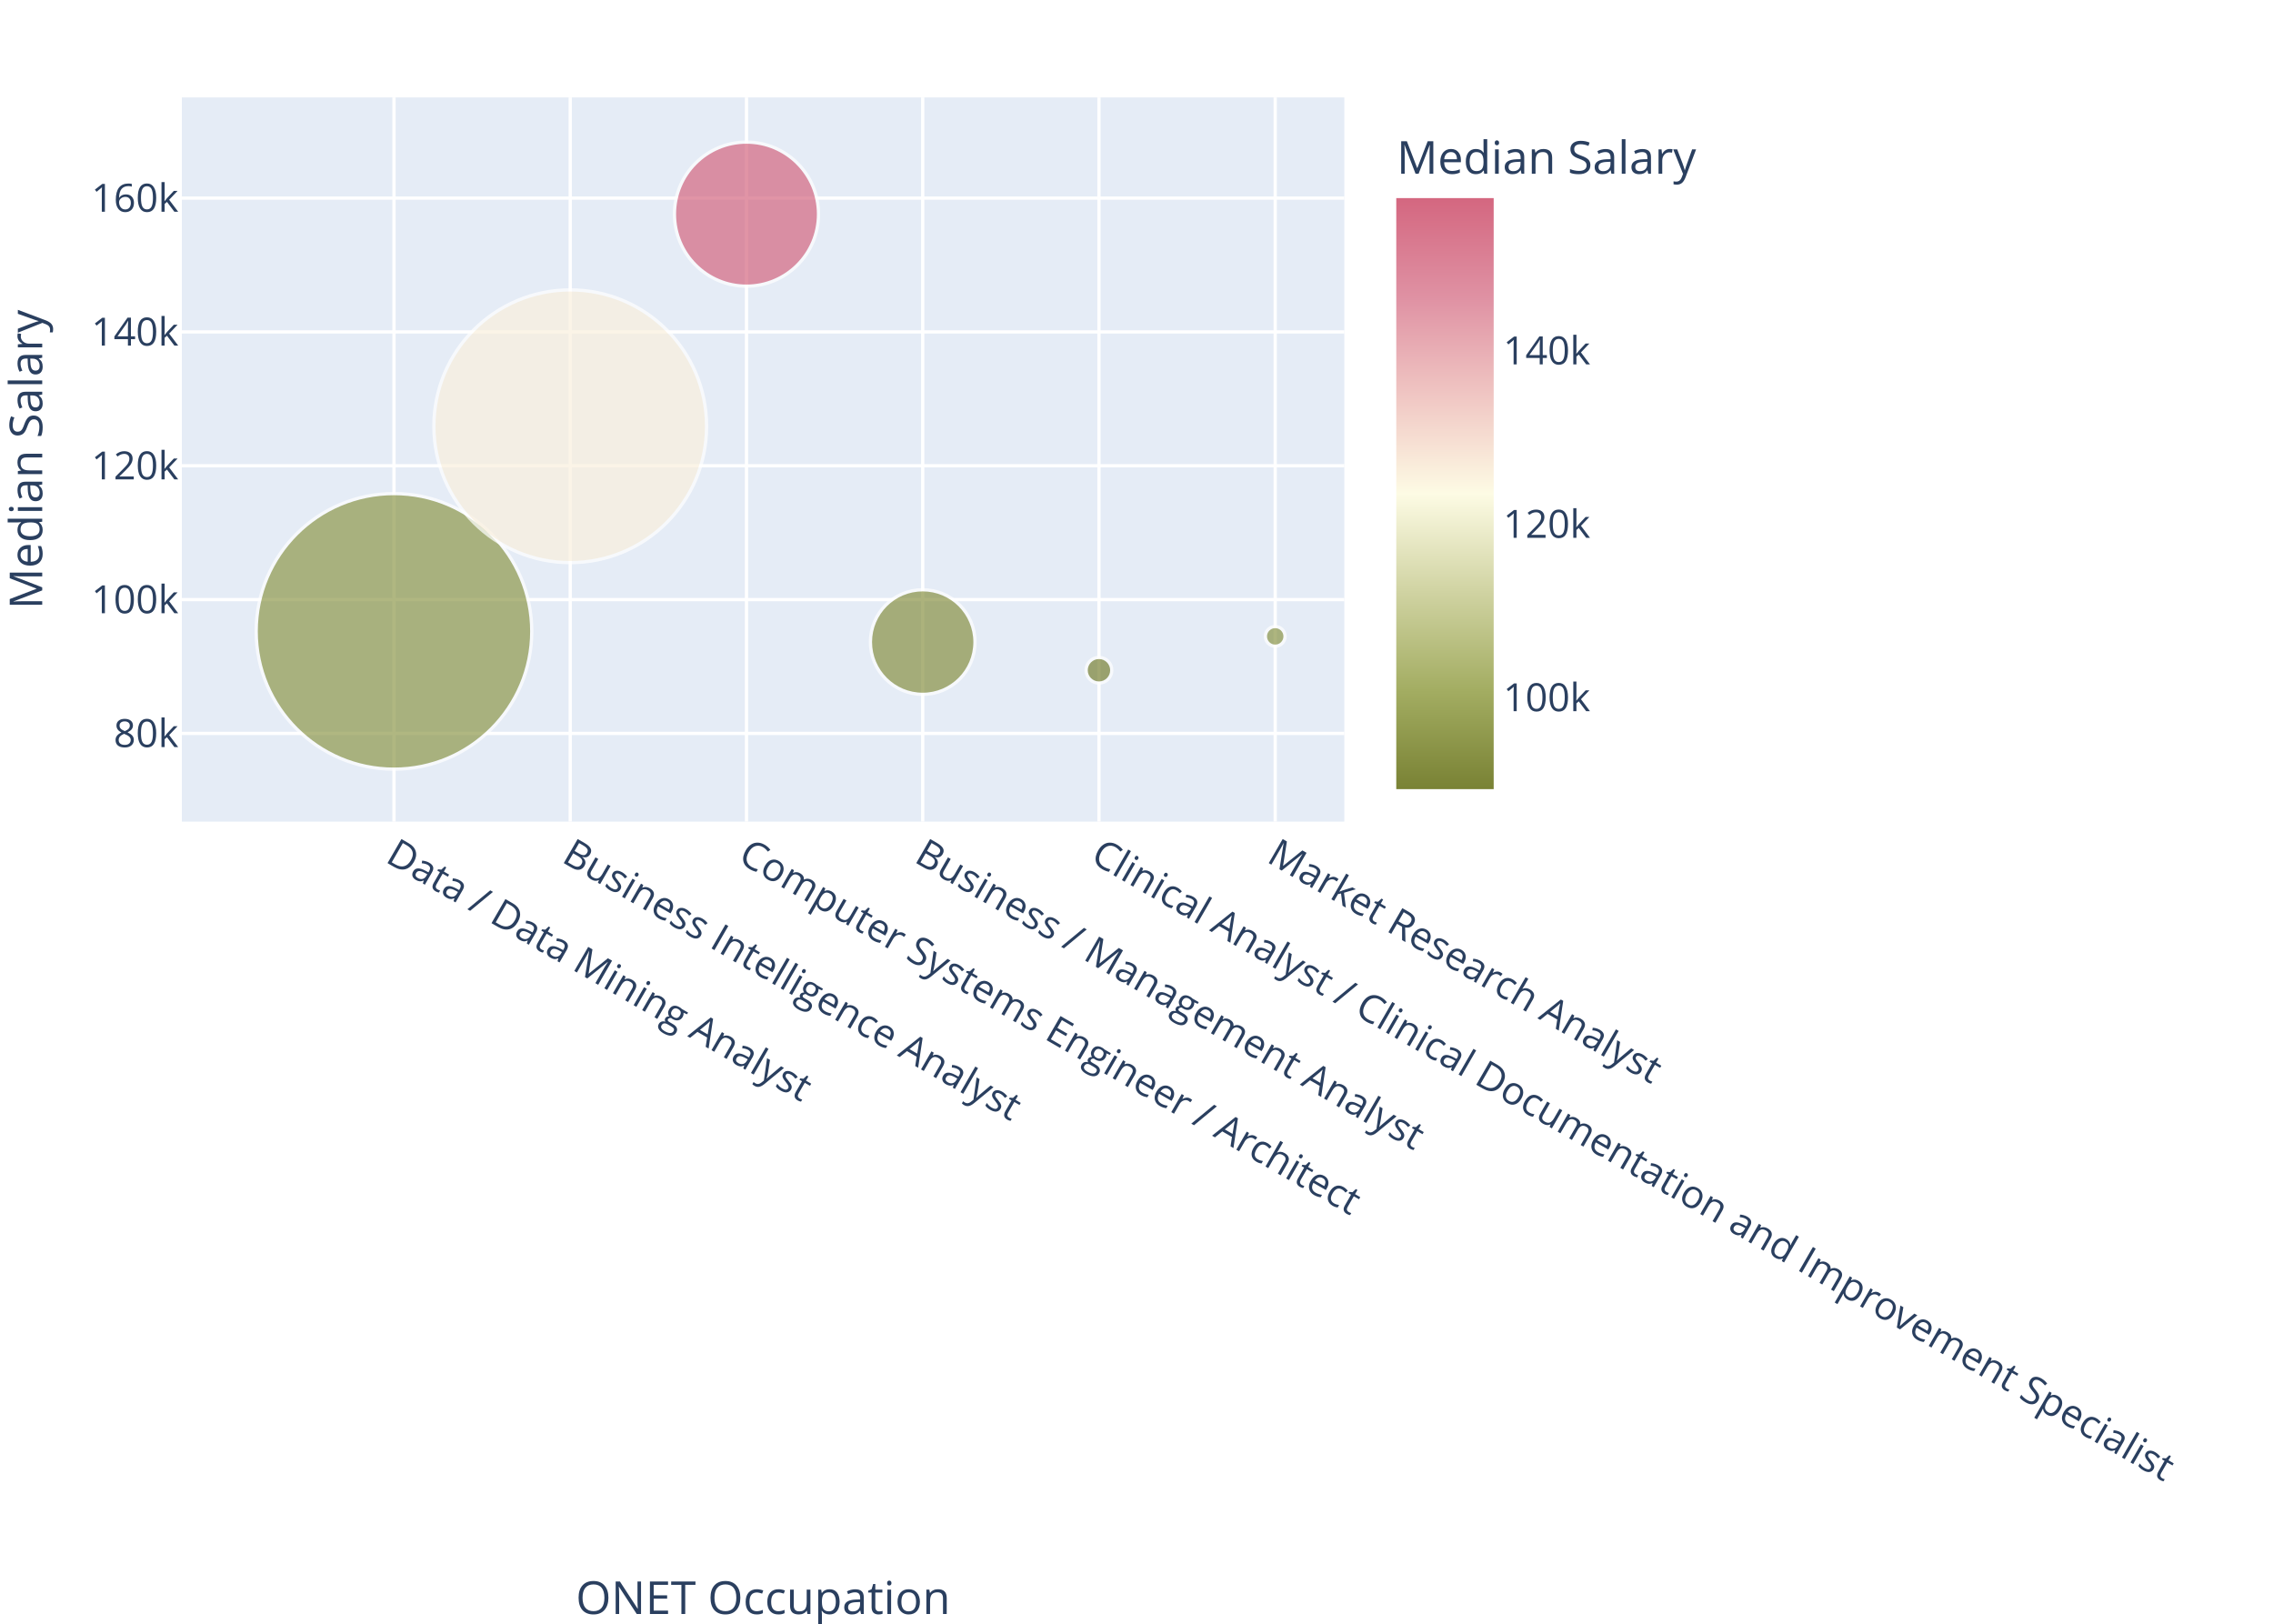
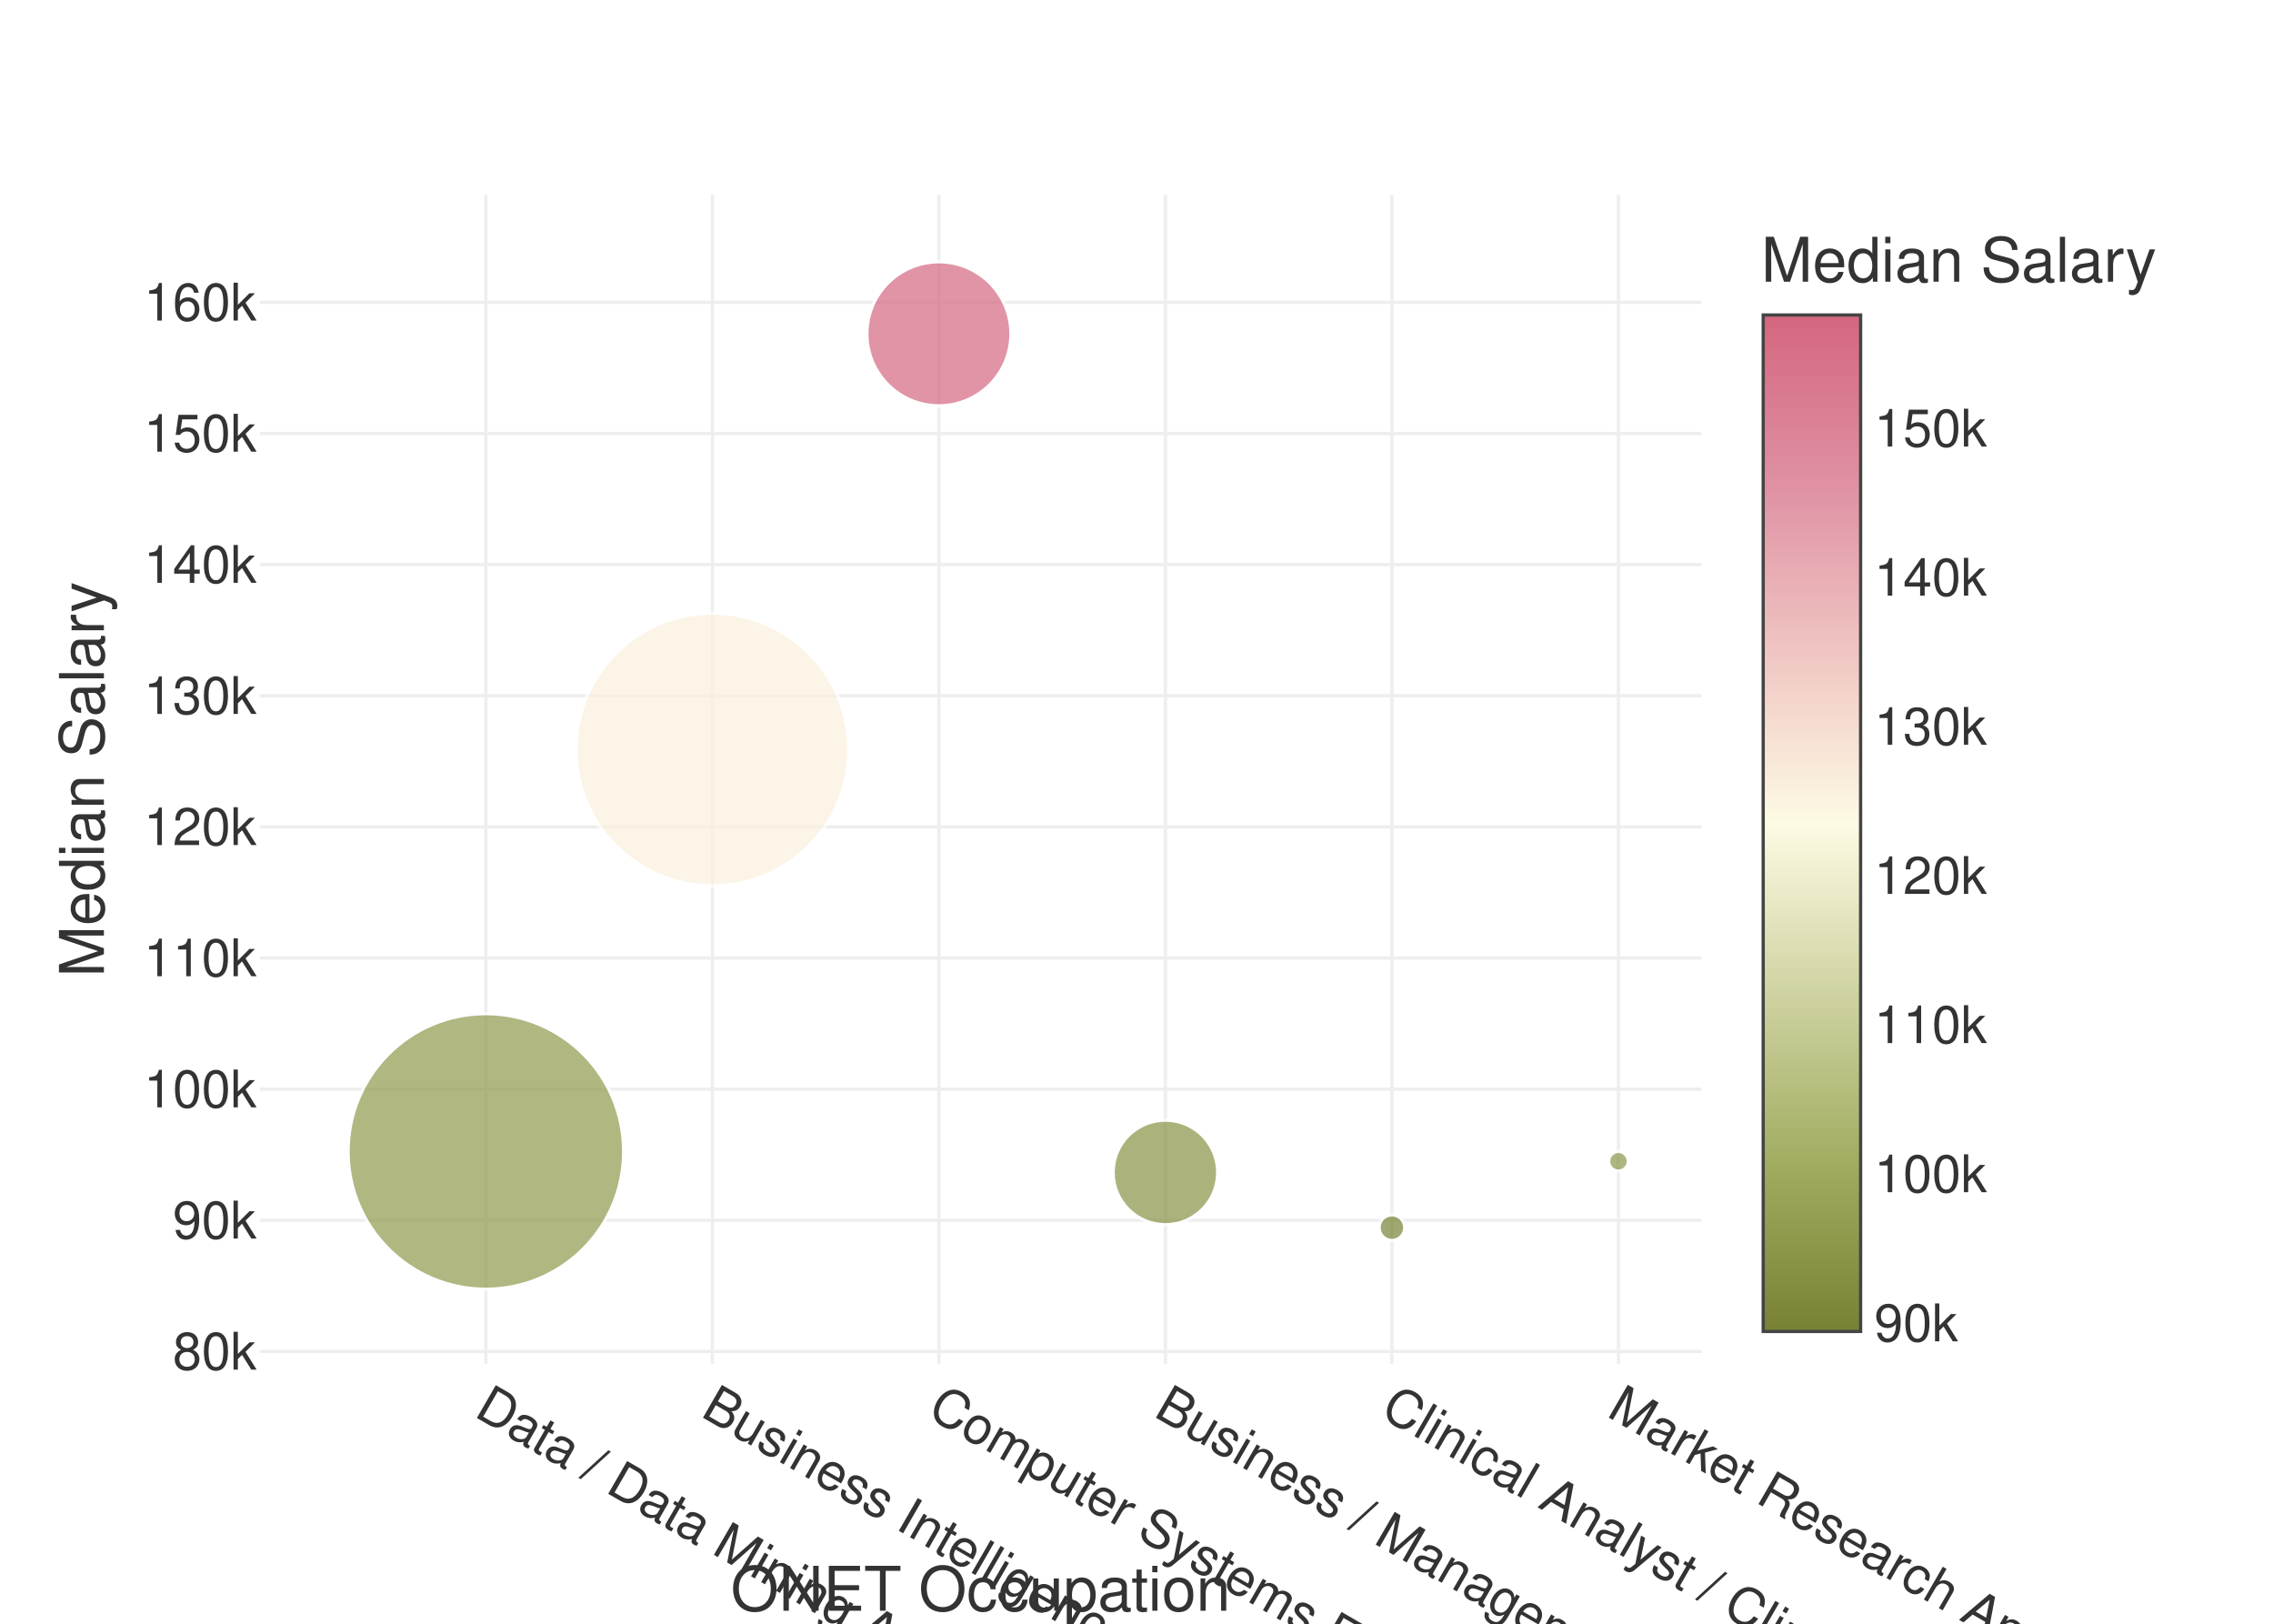
<svg xmlns="http://www.w3.org/2000/svg" class="main-svg" width="700" height="500" style="" viewBox="0 0 700 500">
  <rect x="0" y="0" width="700" height="500" style="fill: rgb(255, 255, 255); fill-opacity: 1;" />
-   <defs id="defs-10b2b1">
+   <defs id="defs-6fa9b4">
    <g class="clips">
-       <clipPath id="clip10b2b1xyplot" class="plotclip">
-         <rect width="358" height="223" />
-       </clipPath>
-       <clipPath class="axesclip" id="clip10b2b1x">
-         <rect x="56" y="0" width="358" height="500" />
-       </clipPath>
-       <clipPath class="axesclip" id="clip10b2b1y">
-         <rect x="0" y="30" width="700" height="223" />
-       </clipPath>
-       <clipPath class="axesclip" id="clip10b2b1xy">
-         <rect x="56" y="30" width="358" height="223" />
+       <clipPath id="clip6fa9b4xyplot" class="plotclip">
+         <rect width="444" height="360" />
+       </clipPath>
+       <clipPath class="axesclip" id="clip6fa9b4x">
+         <rect x="80" y="0" width="444" height="500" />
+       </clipPath>
+       <clipPath class="axesclip" id="clip6fa9b4y">
+         <rect x="0" y="60" width="700" height="360" />
+       </clipPath>
+       <clipPath class="axesclip" id="clip6fa9b4xy">
+         <rect x="80" y="60" width="444" height="360" />
      </clipPath>
    </g>
    <g class="gradients">
-       <linearGradient x1="0" y1="1" x2="0" y2="0" gradientUnits="objectBoundingBox" id="g10b2b1-cbcoloraxis">
+       <linearGradient x1="0" y1="1" x2="0" y2="0" gradientUnits="objectBoundingBox" id="g6fa9b4-cbcoloraxis">
        <stop offset="0%" stop-color="rgb(121, 130, 52)" stop-opacity="1" />
        <stop offset="16.667%" stop-color="rgb(163, 173, 98)" stop-opacity="1" />
        <stop offset="33.333%" stop-color="rgb(208, 211, 162)" stop-opacity="1" />
        <stop offset="50%" stop-color="rgb(253, 251, 228)" stop-opacity="1" />
        <stop offset="66.667%" stop-color="rgb(240, 198, 195)" stop-opacity="1" />
        <stop offset="83.333%" stop-color="rgb(223, 145, 163)" stop-opacity="1" />
        <stop offset="100%" stop-color="rgb(212, 103, 128)" stop-opacity="1" />
      </linearGradient>
    </g>
    <g class="patterns" />
  </defs>
-   <g class="bglayer">
-     <rect class="bg" x="56" y="30" width="358" height="223" style="fill: rgb(229, 236, 246); fill-opacity: 1; stroke-width: 0;" />
-   </g>
+   <g class="bglayer" />
  <g class="layer-below">
    <g class="imagelayer" />
    <g class="shapelayer" />
  </g>
  <g class="cartesianlayer">
    <g class="subplot xy">
      <g class="layer-subplot">
        <g class="shapelayer" />
        <g class="imagelayer" />
      </g>
      <g class="minor-gridlayer">
        <g class="x" />
        <g class="y" />
      </g>
      <g class="gridlayer">
        <g class="x">
-           <path class="xgrid crisp" transform="translate(121.33,0)" d="M0,30v223" style="stroke: rgb(255, 255, 255); stroke-opacity: 1; stroke-width: 1px;" />
-           <path class="xgrid crisp" transform="translate(175.61,0)" d="M0,30v223" style="stroke: rgb(255, 255, 255); stroke-opacity: 1; stroke-width: 1px;" />
-           <path class="xgrid crisp" transform="translate(229.89,0)" d="M0,30v223" style="stroke: rgb(255, 255, 255); stroke-opacity: 1; stroke-width: 1px;" />
-           <path class="xgrid crisp" transform="translate(284.16,0)" d="M0,30v223" style="stroke: rgb(255, 255, 255); stroke-opacity: 1; stroke-width: 1px;" />
-           <path class="xgrid crisp" transform="translate(338.44,0)" d="M0,30v223" style="stroke: rgb(255, 255, 255); stroke-opacity: 1; stroke-width: 1px;" />
-           <path class="xgrid crisp" transform="translate(392.72,0)" d="M0,30v223" style="stroke: rgb(255, 255, 255); stroke-opacity: 1; stroke-width: 1px;" />
+           <path class="xgrid crisp" transform="translate(149.63,0)" d="M0,60v360" style="stroke: rgb(238, 238, 238); stroke-opacity: 1; stroke-width: 1px;" />
+           <path class="xgrid crisp" transform="translate(219.39,0)" d="M0,60v360" style="stroke: rgb(238, 238, 238); stroke-opacity: 1; stroke-width: 1px;" />
+           <path class="xgrid crisp" transform="translate(289.15,0)" d="M0,60v360" style="stroke: rgb(238, 238, 238); stroke-opacity: 1; stroke-width: 1px;" />
+           <path class="xgrid crisp" transform="translate(358.9,0)" d="M0,60v360" style="stroke: rgb(238, 238, 238); stroke-opacity: 1; stroke-width: 1px;" />
+           <path class="xgrid crisp" transform="translate(428.66,0)" d="M0,60v360" style="stroke: rgb(238, 238, 238); stroke-opacity: 1; stroke-width: 1px;" />
+           <path class="xgrid crisp" transform="translate(498.42,0)" d="M0,60v360" style="stroke: rgb(238, 238, 238); stroke-opacity: 1; stroke-width: 1px;" />
        </g>
        <g class="y">
-           <path class="ygrid crisp" transform="translate(0,225.84)" d="M56,0h358" style="stroke: rgb(255, 255, 255); stroke-opacity: 1; stroke-width: 1px;" />
-           <path class="ygrid crisp" transform="translate(0,184.63)" d="M56,0h358" style="stroke: rgb(255, 255, 255); stroke-opacity: 1; stroke-width: 1px;" />
-           <path class="ygrid crisp" transform="translate(0,143.42)" d="M56,0h358" style="stroke: rgb(255, 255, 255); stroke-opacity: 1; stroke-width: 1px;" />
-           <path class="ygrid crisp" transform="translate(0,102.21)" d="M56,0h358" style="stroke: rgb(255, 255, 255); stroke-opacity: 1; stroke-width: 1px;" />
-           <path class="ygrid crisp" transform="translate(0,61)" d="M56,0h358" style="stroke: rgb(255, 255, 255); stroke-opacity: 1; stroke-width: 1px;" />
+           <path class="ygrid crisp" transform="translate(0,416.15)" d="M80,0h444" style="stroke: rgb(238, 238, 238); stroke-opacity: 1; stroke-width: 1px;" />
+           <path class="ygrid crisp" transform="translate(0,375.77)" d="M80,0h444" style="stroke: rgb(238, 238, 238); stroke-opacity: 1; stroke-width: 1px;" />
+           <path class="ygrid crisp" transform="translate(0,335.39)" d="M80,0h444" style="stroke: rgb(238, 238, 238); stroke-opacity: 1; stroke-width: 1px;" />
+           <path class="ygrid crisp" transform="translate(0,295)" d="M80,0h444" style="stroke: rgb(238, 238, 238); stroke-opacity: 1; stroke-width: 1px;" />
+           <path class="ygrid crisp" transform="translate(0,254.62)" d="M80,0h444" style="stroke: rgb(238, 238, 238); stroke-opacity: 1; stroke-width: 1px;" />
+           <path class="ygrid crisp" transform="translate(0,214.24)" d="M80,0h444" style="stroke: rgb(238, 238, 238); stroke-opacity: 1; stroke-width: 1px;" />
+           <path class="ygrid crisp" transform="translate(0,173.86)" d="M80,0h444" style="stroke: rgb(238, 238, 238); stroke-opacity: 1; stroke-width: 1px;" />
+           <path class="ygrid crisp" transform="translate(0,133.48)" d="M80,0h444" style="stroke: rgb(238, 238, 238); stroke-opacity: 1; stroke-width: 1px;" />
+           <path class="ygrid crisp" transform="translate(0,93.1)" d="M80,0h444" style="stroke: rgb(238, 238, 238); stroke-opacity: 1; stroke-width: 1px;" />
        </g>
      </g>
      <g class="zerolinelayer" />
      <g class="layer-between">
        <g class="shapelayer" />
        <g class="imagelayer" />
      </g>
      <path class="xlines-below" />
      <path class="ylines-below" />
      <g class="overlines-below" />
      <g class="xaxislayer-below" />
      <g class="yaxislayer-below" />
      <g class="overaxes-below" />
      <g class="overplot">
-         <g class="xy" transform="translate(56,30)" clip-path="url(#clip10b2b1xyplot)">
+         <g class="xy" transform="translate(80,60)" clip-path="url(#clip6fa9b4xyplot)">
          <g class="scatterlayer mlayer">
-             <g class="trace scatter tracec5caef" style="stroke-miterlimit: 2; opacity: 1;">
+             <g class="trace scatter trace645131" style="stroke-miterlimit: 2; opacity: 1;">
              <g class="fills" />
              <g class="errorbars" />
              <g class="lines" />
              <g class="points">
-                 <path class="point" transform="translate(65.33,164.42)" d="M42.43,0A42.43,42.43 0 1,1 0,-42.43A42.43,42.43 0 0,1 42.43,0Z" style="opacity: 0.7; stroke-width: 1px; fill: rgb(142, 152, 76); fill-opacity: 1; stroke: rgb(255, 255, 255); stroke-opacity: 1;" />
-                 <path class="point" transform="translate(119.61,101.26)" d="M41.99,0A41.99,41.99 0 1,1 0,-41.99A41.99,41.99 0 0,1 41.99,0Z" style="opacity: 0.7; stroke-width: 1px; fill: rgb(250, 240, 221); fill-opacity: 1; stroke: rgb(255, 255, 255); stroke-opacity: 1;" />
-                 <path class="point" transform="translate(173.89,35.94)" d="M22.18,0A22.18,22.18 0 1,1 0,-22.18A22.18,22.18 0 0,1 22.18,0Z" style="opacity: 0.7; stroke-width: 1px; fill: rgb(212, 103, 128); fill-opacity: 1; stroke: rgb(255, 255, 255); stroke-opacity: 1;" />
-                 <path class="point" transform="translate(228.16,167.71)" d="M16.1,0A16.1,16.1 0 1,1 0,-16.1A16.1,16.1 0 0,1 16.1,0Z" style="opacity: 0.7; stroke-width: 1px; fill: rgb(137, 146, 69); fill-opacity: 1; stroke: rgb(255, 255, 255); stroke-opacity: 1;" />
-                 <path class="point" transform="translate(282.44,176.39)" d="M3.95,0A3.95,3.95 0 1,1 0,-3.95A3.95,3.95 0 0,1 3.95,0Z" style="opacity: 0.7; stroke-width: 1px; fill: rgb(121, 130, 52); fill-opacity: 1; stroke: rgb(255, 255, 255); stroke-opacity: 1;" />
-                 <path class="point" transform="translate(336.72,165.96)" d="M3.03,0A3.03,3.03 0 1,1 0,-3.03A3.03,3.03 0 0,1 3.03,0Z" style="opacity: 0.7; stroke-width: 1px; fill: rgb(140, 149, 72); fill-opacity: 1; stroke: rgb(255, 255, 255); stroke-opacity: 1;" />
+                 <path class="point" transform="translate(69.63,294.57)" d="M42.43,0A42.43,42.43 0 1,1 0,-42.43A42.43,42.43 0 0,1 42.43,0Z" style="opacity: 0.7; stroke-width: 1px; fill: rgb(142, 152, 76); fill-opacity: 1; stroke: rgb(255, 255, 255); stroke-opacity: 1;" />
+                 <path class="point" transform="translate(139.39,170.8)" d="M41.99,0A41.99,41.99 0 1,1 0,-41.99A41.99,41.99 0 0,1 41.99,0Z" style="opacity: 0.7; stroke-width: 1px; fill: rgb(250, 240, 221); fill-opacity: 1; stroke: rgb(255, 255, 255); stroke-opacity: 1;" />
+                 <path class="point" transform="translate(209.15,42.79)" d="M22.18,0A22.18,22.18 0 1,1 0,-22.18A22.18,22.18 0 0,1 22.18,0Z" style="opacity: 0.7; stroke-width: 1px; fill: rgb(212, 103, 128); fill-opacity: 1; stroke: rgb(255, 255, 255); stroke-opacity: 1;" />
+                 <path class="point" transform="translate(278.9,301.03)" d="M16.1,0A16.1,16.1 0 1,1 0,-16.1A16.1,16.1 0 0,1 16.1,0Z" style="opacity: 0.7; stroke-width: 1px; fill: rgb(137, 146, 69); fill-opacity: 1; stroke: rgb(255, 255, 255); stroke-opacity: 1;" />
+                 <path class="point" transform="translate(348.66,318.03)" d="M3.95,0A3.95,3.95 0 1,1 0,-3.95A3.95,3.95 0 0,1 3.95,0Z" style="opacity: 0.7; stroke-width: 1px; fill: rgb(121, 130, 52); fill-opacity: 1; stroke: rgb(255, 255, 255); stroke-opacity: 1;" />
+                 <path class="point" transform="translate(418.42,297.59)" d="M3.03,0A3.03,3.03 0 1,1 0,-3.03A3.03,3.03 0 0,1 3.03,0Z" style="opacity: 0.7; stroke-width: 1px; fill: rgb(140, 149, 72); fill-opacity: 1; stroke: rgb(255, 255, 255); stroke-opacity: 1;" />
              </g>
              <g class="text" />
            </g>
          </g>
        </g>
      </g>
      <g class="zerolinelayer-above" />
      <path class="xlines-above crisp" d="M0,0" style="fill: none;" />
      <path class="ylines-above crisp" d="M0,0" style="fill: none;" />
      <g class="overlines-above" />
      <g class="xaxislayer-above">
        <g class="xtick">
-           <text text-anchor="start" x="0" y="266" transform="translate(121.33,0) rotate(30,0,260)" style="font-family: 'Open Sans', verdana, arial, sans-serif; font-size: 12px; fill: rgb(42, 63, 95); fill-opacity: 1; white-space: pre;">Data / Data Mining Analyst</text>
-         </g>
-         <g class="xtick">
-           <text text-anchor="start" x="0" y="266" transform="translate(175.61,0) rotate(30,0,260)" style="font-family: 'Open Sans', verdana, arial, sans-serif; font-size: 12px; fill: rgb(42, 63, 95); fill-opacity: 1; white-space: pre;">Business Intelligence Analyst</text>
-         </g>
-         <g class="xtick">
-           <text text-anchor="start" x="0" y="266" transform="translate(229.89,0) rotate(30,0,260)" style="font-family: 'Open Sans', verdana, arial, sans-serif; font-size: 12px; fill: rgb(42, 63, 95); fill-opacity: 1; white-space: pre;">Computer Systems Engineer / Architect</text>
-         </g>
-         <g class="xtick">
-           <text text-anchor="start" x="0" y="266" transform="translate(284.16,0) rotate(30,0,260)" style="font-family: 'Open Sans', verdana, arial, sans-serif; font-size: 12px; fill: rgb(42, 63, 95); fill-opacity: 1; white-space: pre;">Business / Management Analyst</text>
-         </g>
-         <g class="xtick">
-           <text text-anchor="start" x="0" y="266" transform="translate(338.44,0) rotate(30,0,260)" style="font-family: 'Open Sans', verdana, arial, sans-serif; font-size: 12px; fill: rgb(42, 63, 95); fill-opacity: 1; white-space: pre;">Clinical Analyst / Clinical Documentation and Improvement Specialist</text>
-         </g>
-         <g class="xtick">
-           <text text-anchor="start" x="0" y="266" transform="translate(392.72,0) rotate(30,0,260)" style="font-family: 'Open Sans', verdana, arial, sans-serif; font-size: 12px; fill: rgb(42, 63, 95); fill-opacity: 1; white-space: pre;">Market Research Analyst</text>
+           <text text-anchor="start" x="0" y="437" transform="translate(149.63,0) rotate(30,0,429)" style="font-family: 'Helvetica Neue', Helvetica, sans-serif; font-size: 16px; fill: rgb(51, 51, 51); fill-opacity: 1; white-space: pre;">Data / Data Mining Analyst</text>
+         </g>
+         <g class="xtick">
+           <text text-anchor="start" x="0" y="437" transform="translate(219.39,0) rotate(30,0,429)" style="font-family: 'Helvetica Neue', Helvetica, sans-serif; font-size: 16px; fill: rgb(51, 51, 51); fill-opacity: 1; white-space: pre;">Business Intelligence Analyst</text>
+         </g>
+         <g class="xtick">
+           <text text-anchor="start" x="0" y="437" transform="translate(289.15,0) rotate(30,0,429)" style="font-family: 'Helvetica Neue', Helvetica, sans-serif; font-size: 16px; fill: rgb(51, 51, 51); fill-opacity: 1; white-space: pre;">Computer Systems Engineer / Architect</text>
+         </g>
+         <g class="xtick">
+           <text text-anchor="start" x="0" y="437" transform="translate(358.9,0) rotate(30,0,429)" style="font-family: 'Helvetica Neue', Helvetica, sans-serif; font-size: 16px; fill: rgb(51, 51, 51); fill-opacity: 1; white-space: pre;">Business / Management Analyst</text>
+         </g>
+         <g class="xtick">
+           <text text-anchor="start" x="0" y="437" transform="translate(428.66,0) rotate(30,0,429)" style="font-family: 'Helvetica Neue', Helvetica, sans-serif; font-size: 16px; fill: rgb(51, 51, 51); fill-opacity: 1; white-space: pre;">Clinical Analyst / Clinical Documentation and Improvement Specialist</text>
+         </g>
+         <g class="xtick">
+           <text text-anchor="start" x="0" y="437" transform="translate(498.42,0) rotate(30,0,429)" style="font-family: 'Helvetica Neue', Helvetica, sans-serif; font-size: 16px; fill: rgb(51, 51, 51); fill-opacity: 1; white-space: pre;">Market Research Analyst</text>
        </g>
      </g>
      <g class="yaxislayer-above">
        <g class="ytick">
-           <text text-anchor="end" x="55" y="4.2" transform="translate(0,225.84)" style="font-family: 'Open Sans', verdana, arial, sans-serif; font-size: 12px; fill: rgb(42, 63, 95); fill-opacity: 1; white-space: pre;">80k</text>
-         </g>
-         <g class="ytick">
-           <text text-anchor="end" x="55" y="4.2" style="font-family: 'Open Sans', verdana, arial, sans-serif; font-size: 12px; fill: rgb(42, 63, 95); fill-opacity: 1; white-space: pre;" transform="translate(0,184.63)">100k</text>
-         </g>
-         <g class="ytick">
-           <text text-anchor="end" x="55" y="4.2" style="font-family: 'Open Sans', verdana, arial, sans-serif; font-size: 12px; fill: rgb(42, 63, 95); fill-opacity: 1; white-space: pre;" transform="translate(0,143.42)">120k</text>
-         </g>
-         <g class="ytick">
-           <text text-anchor="end" x="55" y="4.2" style="font-family: 'Open Sans', verdana, arial, sans-serif; font-size: 12px; fill: rgb(42, 63, 95); fill-opacity: 1; white-space: pre;" transform="translate(0,102.21)">140k</text>
-         </g>
-         <g class="ytick">
-           <text text-anchor="end" x="55" y="4.2" style="font-family: 'Open Sans', verdana, arial, sans-serif; font-size: 12px; fill: rgb(42, 63, 95); fill-opacity: 1; white-space: pre;" transform="translate(0,61)">160k</text>
+           <text text-anchor="end" x="79" y="5.6" transform="translate(0,416.15)" style="font-family: 'Helvetica Neue', Helvetica, sans-serif; font-size: 16px; fill: rgb(51, 51, 51); fill-opacity: 1; white-space: pre;">80k</text>
+         </g>
+         <g class="ytick">
+           <text text-anchor="end" x="79" y="5.6" style="font-family: 'Helvetica Neue', Helvetica, sans-serif; font-size: 16px; fill: rgb(51, 51, 51); fill-opacity: 1; white-space: pre;" transform="translate(0,375.77)">90k</text>
+         </g>
+         <g class="ytick">
+           <text text-anchor="end" x="79" y="5.6" style="font-family: 'Helvetica Neue', Helvetica, sans-serif; font-size: 16px; fill: rgb(51, 51, 51); fill-opacity: 1; white-space: pre;" transform="translate(0,335.39)">100k</text>
+         </g>
+         <g class="ytick">
+           <text text-anchor="end" x="79" y="5.6" style="font-family: 'Helvetica Neue', Helvetica, sans-serif; font-size: 16px; fill: rgb(51, 51, 51); fill-opacity: 1; white-space: pre;" transform="translate(0,295)">110k</text>
+         </g>
+         <g class="ytick">
+           <text text-anchor="end" x="79" y="5.6" style="font-family: 'Helvetica Neue', Helvetica, sans-serif; font-size: 16px; fill: rgb(51, 51, 51); fill-opacity: 1; white-space: pre;" transform="translate(0,254.62)">120k</text>
+         </g>
+         <g class="ytick">
+           <text text-anchor="end" x="79" y="5.6" style="font-family: 'Helvetica Neue', Helvetica, sans-serif; font-size: 16px; fill: rgb(51, 51, 51); fill-opacity: 1; white-space: pre;" transform="translate(0,214.24)">130k</text>
+         </g>
+         <g class="ytick">
+           <text text-anchor="end" x="79" y="5.6" style="font-family: 'Helvetica Neue', Helvetica, sans-serif; font-size: 16px; fill: rgb(51, 51, 51); fill-opacity: 1; white-space: pre;" transform="translate(0,173.86)">140k</text>
+         </g>
+         <g class="ytick">
+           <text text-anchor="end" x="79" y="5.6" style="font-family: 'Helvetica Neue', Helvetica, sans-serif; font-size: 16px; fill: rgb(51, 51, 51); fill-opacity: 1; white-space: pre;" transform="translate(0,133.48)">150k</text>
+         </g>
+         <g class="ytick">
+           <text text-anchor="end" x="79" y="5.6" style="font-family: 'Helvetica Neue', Helvetica, sans-serif; font-size: 16px; fill: rgb(51, 51, 51); fill-opacity: 1; white-space: pre;" transform="translate(0,93.1)">160k</text>
        </g>
      </g>
      <g class="overaxes-above" />
    </g>
  </g>
  <g class="polarlayer" />
  <g class="smithlayer" />
  <g class="ternarylayer" />
  <g class="geolayer" />
  <g class="funnelarealayer" />
  <g class="pielayer" />
  <g class="iciclelayer" />
  <g class="treemaplayer" />
  <g class="sunburstlayer" />
  <g class="glimages" />
-   <defs id="topdefs-10b2b1">
+   <defs id="topdefs-6fa9b4">
    <g class="clips" />
  </defs>
  <g class="layer-above">
    <g class="imagelayer" />
    <g class="shapelayer" />
  </g>
  <g class="infolayer">
-     <g class="cbcoloraxis colorbar" transform="translate(56,30)">
-       <rect class="cbbg" x="364" y="0" width="119.499" height="223" style="fill: rgb(0, 0, 0); fill-opacity: 0; stroke: rgb(68, 68, 68); stroke-opacity: 1; stroke-width: 0;" />
-       <g class="cbfills" transform="translate(0,31)">
-         <rect class="cbfill gradient_filled" style="fill: url('#g10b2b1-cbcoloraxis');" x="374" y="0" width="30" height="182" />
-       </g>
-       <g class="cblines" transform="translate(0,31)" />
-       <g class="cbaxis crisp" transform="translate(0,-30)">
-         <g class="ycbcoloraxistick">
-           <text text-anchor="start" x="406.9" y="4.2" transform="translate(0,214.8)" style="font-family: 'Open Sans', verdana, arial, sans-serif; font-size: 12px; fill: rgb(42, 63, 95); fill-opacity: 1; white-space: pre;">100k</text>
-         </g>
-         <g class="ycbcoloraxistick">
-           <text text-anchor="start" x="406.9" y="4.2" style="font-family: 'Open Sans', verdana, arial, sans-serif; font-size: 12px; fill: rgb(42, 63, 95); fill-opacity: 1; white-space: pre;" transform="translate(0,161.4)">120k</text>
-         </g>
-         <g class="ycbcoloraxistick">
-           <text text-anchor="start" x="406.9" y="4.2" style="font-family: 'Open Sans', verdana, arial, sans-serif; font-size: 12px; fill: rgb(42, 63, 95); fill-opacity: 1; white-space: pre;" transform="translate(0,108)">140k</text>
-         </g>
-       </g>
-       <g class="cbtitleunshift" transform="translate(-56,-30)">
-         <g class="cbtitle" transform="">
-           <text class="ycbcoloraxistitle" x="430.14" y="53.5" text-anchor="start" style="opacity: 1; font-family: 'Open Sans', verdana, arial, sans-serif; font-size: 14px; fill: rgb(42, 63, 95); fill-opacity: 1; white-space: pre;">Median Salary</text>
-         </g>
-       </g>
-       <rect class="cboutline" x="374" y="31" width="30" height="182" style="stroke: rgb(68, 68, 68); stroke-opacity: 1; fill: none; stroke-width: 0;" />
+     <g class="cbcoloraxis colorbar" transform="translate(80,60)">
+       <rect class="cbbg" x="452.5" y="0" width="154.708" height="361" style="fill: rgb(0, 0, 0); fill-opacity: 0; stroke: rgb(68, 68, 68); stroke-opacity: 1; stroke-width: 0;" />
+       <g class="cbfills" transform="translate(0,37)">
+         <rect class="cbfill gradient_filled" style="fill: url('#g6fa9b4-cbcoloraxis');" x="463" y="0" width="30" height="313" />
+       </g>
+       <g class="cblines" transform="translate(0,37)" />
+       <g class="cbaxis crisp" transform="translate(0,-60)">
+         <g class="ycbcoloraxistick">
+           <text text-anchor="start" x="497.2" y="5.6" transform="translate(0,407.43)" style="font-family: 'Helvetica Neue', Helvetica, sans-serif; font-size: 16px; fill: rgb(51, 51, 51); fill-opacity: 1; white-space: pre;">90k</text>
+         </g>
+         <g class="ycbcoloraxistick">
+           <text text-anchor="start" x="497.2" y="5.6" style="font-family: 'Helvetica Neue', Helvetica, sans-serif; font-size: 16px; fill: rgb(51, 51, 51); fill-opacity: 1; white-space: pre;" transform="translate(0,361.51)">100k</text>
+         </g>
+         <g class="ycbcoloraxistick">
+           <text text-anchor="start" x="497.2" y="5.6" style="font-family: 'Helvetica Neue', Helvetica, sans-serif; font-size: 16px; fill: rgb(51, 51, 51); fill-opacity: 1; white-space: pre;" transform="translate(0,315.59)">110k</text>
+         </g>
+         <g class="ycbcoloraxistick">
+           <text text-anchor="start" x="497.2" y="5.6" style="font-family: 'Helvetica Neue', Helvetica, sans-serif; font-size: 16px; fill: rgb(51, 51, 51); fill-opacity: 1; white-space: pre;" transform="translate(0,269.66)">120k</text>
+         </g>
+         <g class="ycbcoloraxistick">
+           <text text-anchor="start" x="497.2" y="5.6" style="font-family: 'Helvetica Neue', Helvetica, sans-serif; font-size: 16px; fill: rgb(51, 51, 51); fill-opacity: 1; white-space: pre;" transform="translate(0,223.74)">130k</text>
+         </g>
+         <g class="ycbcoloraxistick">
+           <text text-anchor="start" x="497.2" y="5.6" style="font-family: 'Helvetica Neue', Helvetica, sans-serif; font-size: 16px; fill: rgb(51, 51, 51); fill-opacity: 1; white-space: pre;" transform="translate(0,177.82)">140k</text>
+         </g>
+         <g class="ycbcoloraxistick">
+           <text text-anchor="start" x="497.2" y="5.6" style="font-family: 'Helvetica Neue', Helvetica, sans-serif; font-size: 16px; fill: rgb(51, 51, 51); fill-opacity: 1; white-space: pre;" transform="translate(0,131.9)">150k</text>
+         </g>
+       </g>
+       <g class="cbtitleunshift" transform="translate(-80,-60)">
+         <g class="cbtitle" transform="translate(-0.5,-0.5)">
+           <text class="ycbcoloraxistitle" x="542.88" y="87.25" text-anchor="start" style="opacity: 1; font-family: 'Helvetica Neue', Helvetica, sans-serif; font-size: 19px; fill: rgb(51, 51, 51); fill-opacity: 1; white-space: pre;">Median Salary</text>
+         </g>
+       </g>
+       <rect class="cboutline" x="463" y="37" width="30" height="313" style="stroke: rgb(68, 68, 68); stroke-opacity: 1; fill: none; stroke-width: 1;" />
    </g>
    <g class="g-gtitle" />
-     <g class="g-xtitle" transform="translate(0,-2.833203)">
-       <text class="xtitle" x="235" y="499.833" text-anchor="middle" style="opacity: 1; font-family: 'Open Sans', verdana, arial, sans-serif; font-size: 14px; fill: rgb(42, 63, 95); fill-opacity: 1; white-space: pre;">ONET Occupation</text>
-     </g>
-     <g class="g-ytitle" transform="translate(7.259766,0)">
-       <text class="ytitle" transform="rotate(-90,5.740625,141.5)" x="5.741" y="141.5" text-anchor="middle" style="opacity: 1; font-family: 'Open Sans', verdana, arial, sans-serif; font-size: 14px; fill: rgb(42, 63, 95); fill-opacity: 1; white-space: pre;">Median Salary</text>
+     <g class="g-xtitle" transform="translate(0,9)">
+       <text class="xtitle" x="302" y="487" text-anchor="middle" style="opacity: 1; font-family: 'Helvetica Neue', Helvetica, sans-serif; font-size: 19px; fill: rgb(51, 51, 51); fill-opacity: 1; white-space: pre;">ONET Occupation</text>
+     </g>
+     <g class="g-ytitle">
+       <text class="ytitle" transform="rotate(-90,32,240)" x="32" y="240" text-anchor="middle" style="opacity: 1; font-family: 'Helvetica Neue', Helvetica, sans-serif; font-size: 19px; fill: rgb(51, 51, 51); fill-opacity: 1; white-space: pre;">Median Salary</text>
    </g>
  </g>
</svg>
